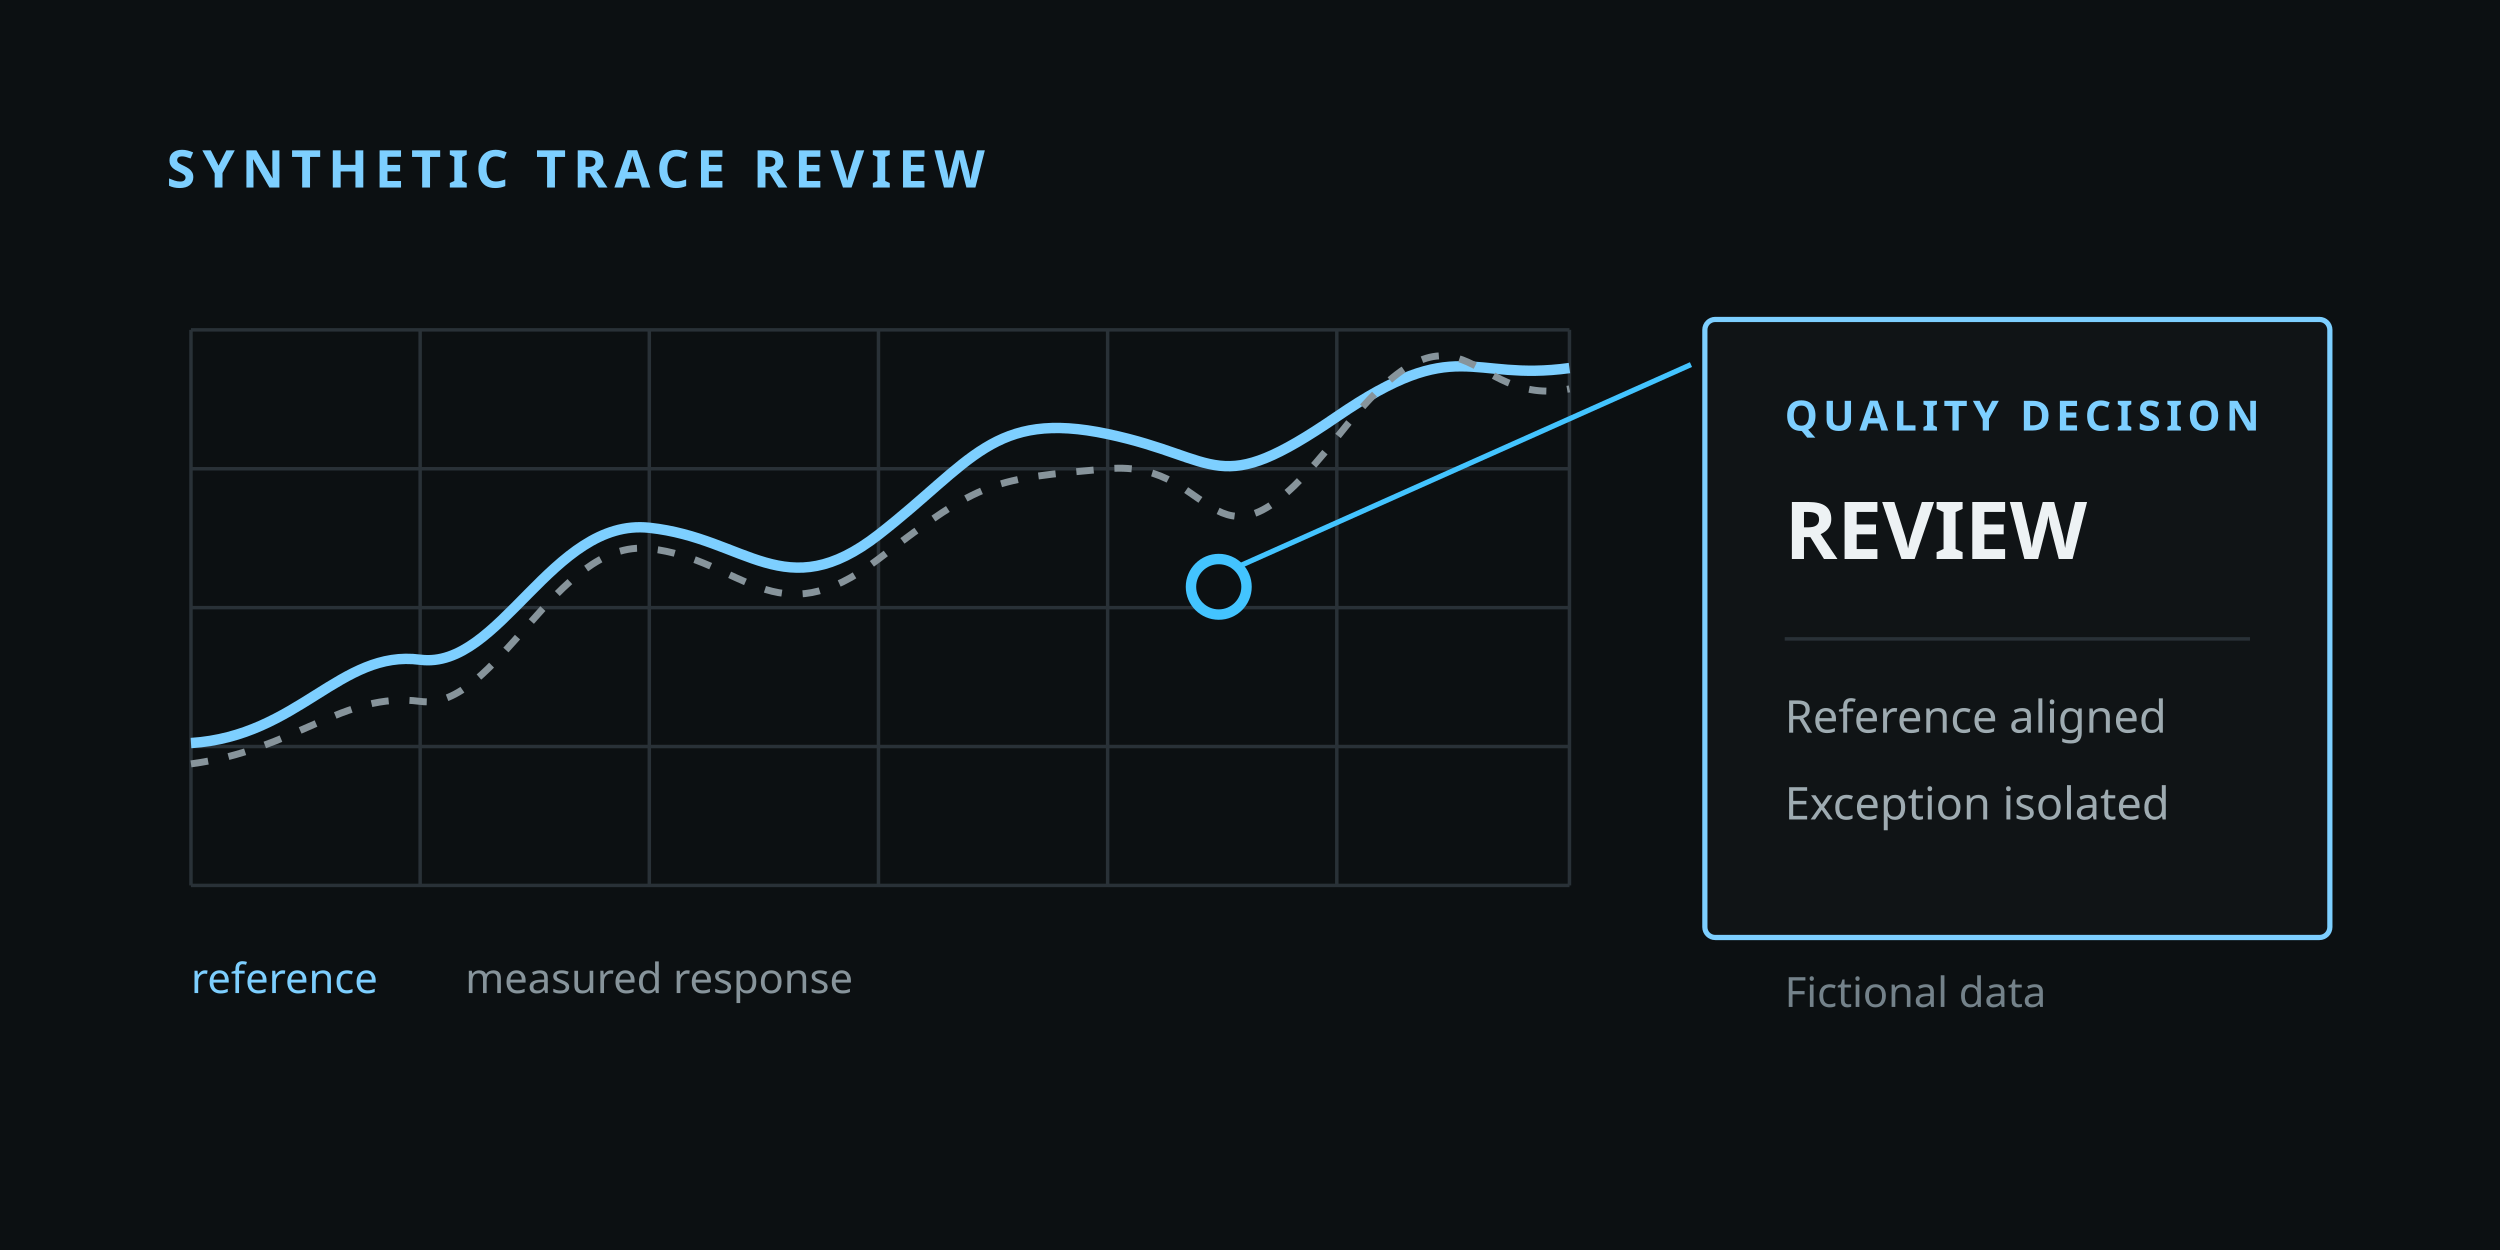
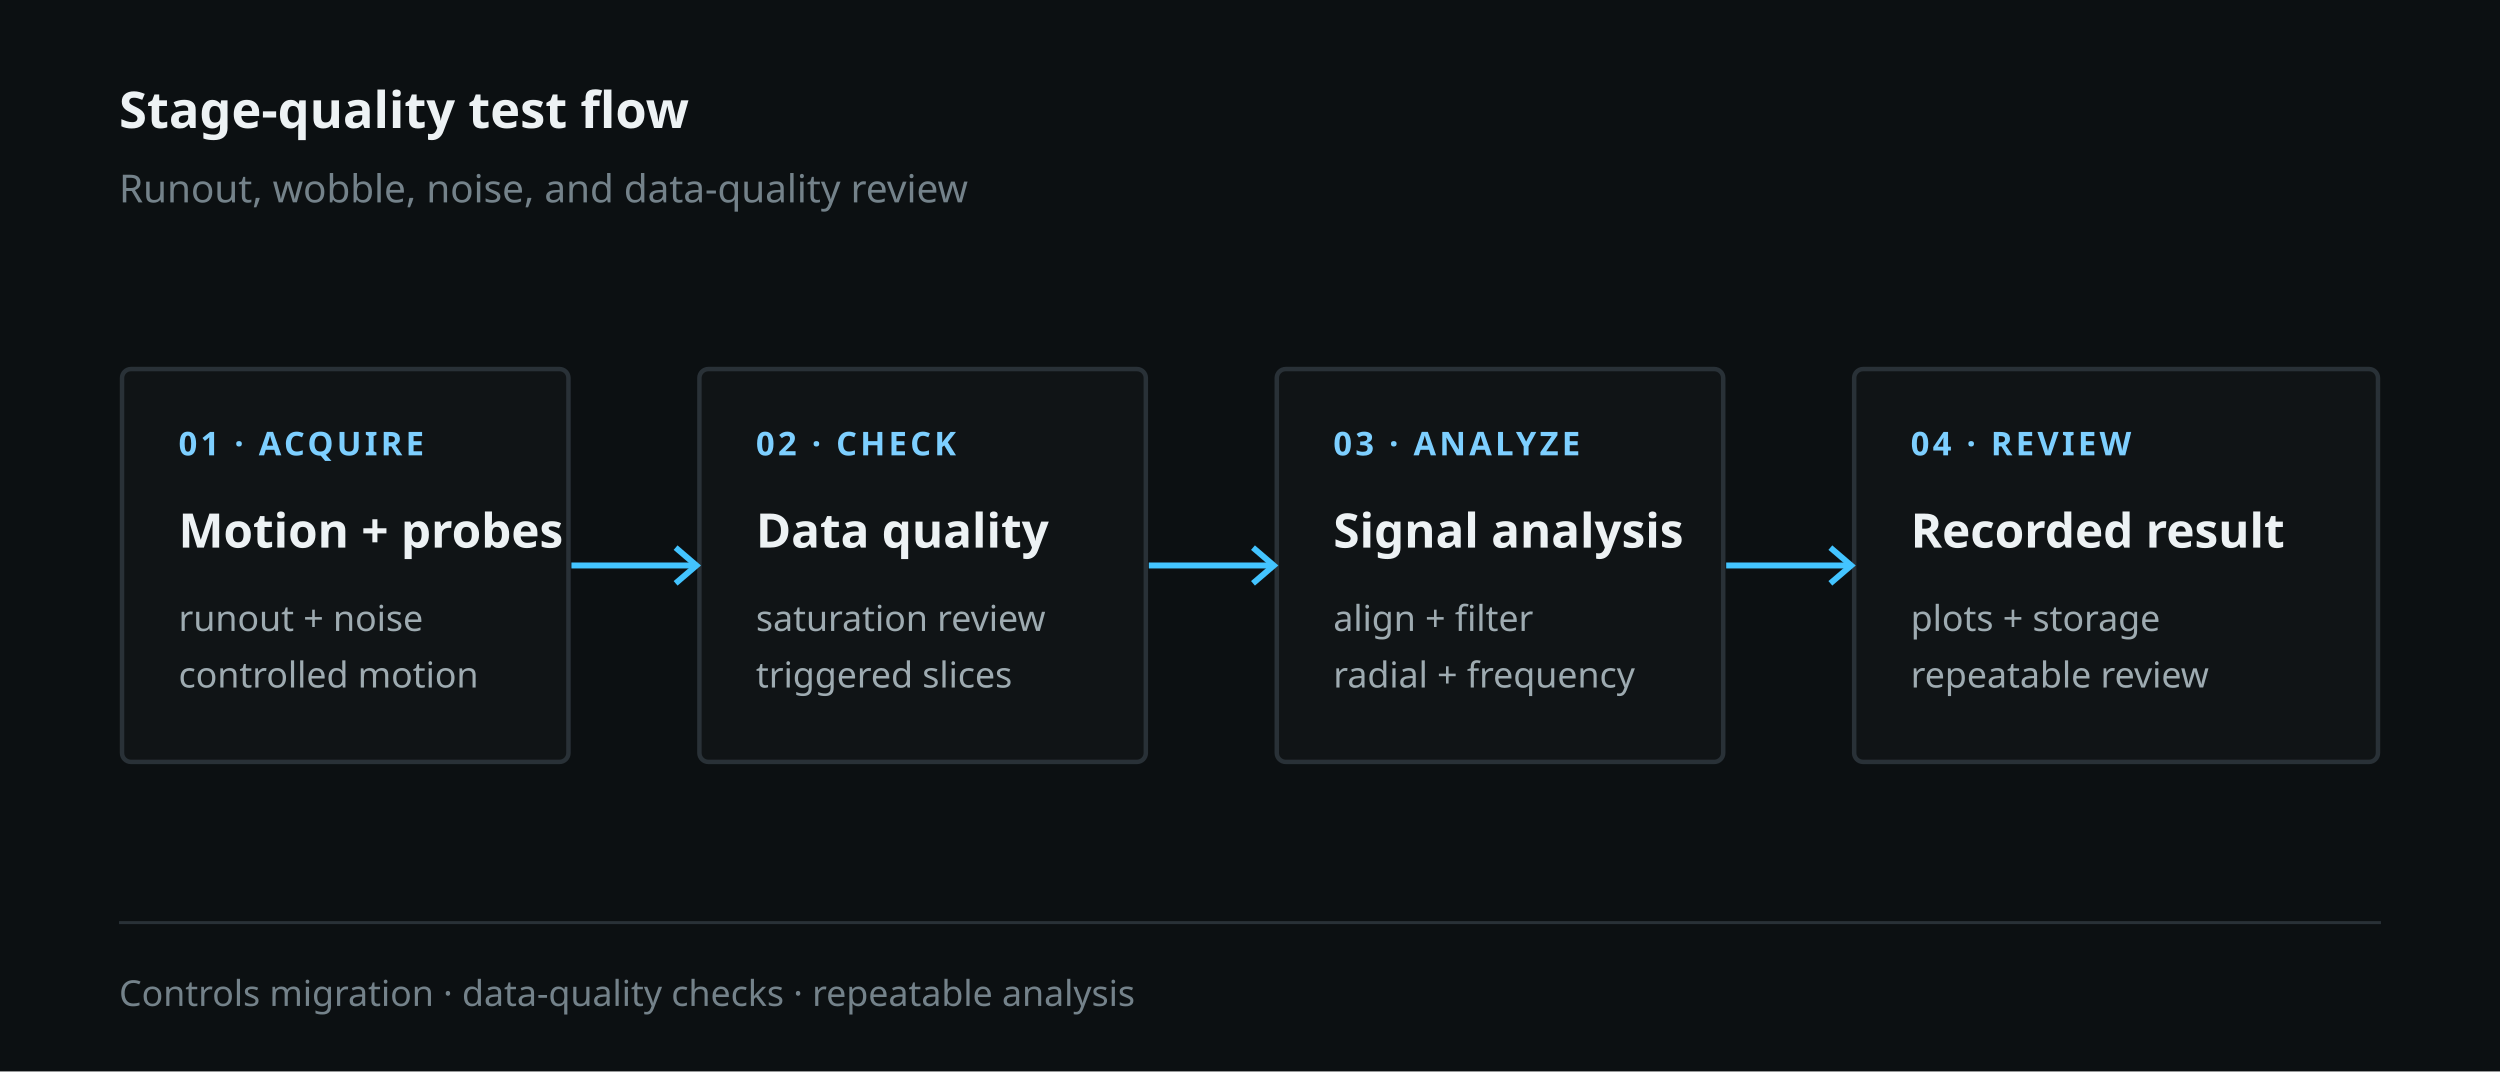
- <svg xmlns="http://www.w3.org/2000/svg" viewBox="0 0 720 360" role="img" aria-labelledby="title desc">
-   <rect width="720" height="360" fill="#0c1012" />
-   <text x="48" y="54" fill="#7dcfff" font-family="Segoe UI, sans-serif" font-size="15" font-weight="700" letter-spacing="2">SYNTHETIC TRACE REVIEW</text>
-   <g fill="none" stroke="#293137" stroke-width="1">
-     <path d="M55 95H452M55 135H452M55 175H452M55 215H452M55 255H452" />
-     <path d="M55 95V255M121 95V255M187 95V255M253 95V255M319 95V255M385 95V255M452 95V255" />
+ <svg xmlns="http://www.w3.org/2000/svg" viewBox="0 0 840 360" role="img" aria-labelledby="title desc">
+   <rect width="840" height="360" fill="#0c1012" />
+   <g font-family="Segoe UI, sans-serif">
+     <text x="40" y="43" fill="#edf2f4" font-size="17" font-weight="700">Stage-quality test flow</text>
+     <text x="40" y="68" fill="#74828a" font-size="13">Runout, wobble, noise, and data-quality review</text>
  </g>
-   <path d="M55 214 C86 212 98 187 121 190 S159 149 187 152 S226 175 253 154 S286 118 319 125 S350 144 385 120 S423 110 452 106" fill="none" stroke="#7dcfff" stroke-width="3" />
-   <path d="M55 220 C85 216 99 199 121 202 S160 155 187 158 S223 184 253 161 S286 138 319 135 S348 173 385 126 S422 118 452 112" fill="none" stroke="#87949b" stroke-width="2" stroke-dasharray="5 6" />
-   <circle cx="351" cy="169" r="8" fill="#0c1012" stroke="#43c4ff" stroke-width="3" />
-   <path d="M357 163L487 105" stroke="#43c4ff" stroke-width="1.5" />
-   <g fill="#101416" stroke="#7dcfff" stroke-width="1.5">
-     <rect x="491" y="92" width="180" height="178" rx="3" />
+   <g fill="#101416" stroke="#293137" stroke-width="1.5">
+     <rect x="41" y="124" width="150" height="132" rx="3" />
+     <rect x="235" y="124" width="150" height="132" rx="3" />
+     <rect x="429" y="124" width="150" height="132" rx="3" />
+     <rect x="623" y="124" width="176" height="132" rx="3" />
  </g>
  <g font-family="Segoe UI, sans-serif">
-     <text x="514" y="124" fill="#7dcfff" font-size="12" font-weight="700" letter-spacing="1.5">QUALITY DECISION</text>
-     <text x="514" y="161" fill="#edf2f4" font-size="23" font-weight="700">REVIEW</text>
-     <path d="M514 184H648" stroke="#293137" />
-     <text x="514" y="211" fill="#9eabb1" font-size="13">Reference aligned</text>
-     <text x="514" y="236" fill="#9eabb1" font-size="13">Exception isolated</text>
-     <text x="514" y="290" fill="#74828a" font-size="12">Fictional data</text>
+     <g fill="#7dcfff" font-size="11" font-weight="700" letter-spacing="1.1">
+       <text x="60" y="153">01 · ACQUIRE</text>
+       <text x="254" y="153">02 · CHECK</text>
+       <text x="448" y="153">03 · ANALYZE</text>
+       <text x="642" y="153">04 · REVIEW</text>
+     </g>
+     <g fill="#edf2f4" font-size="16" font-weight="700">
+       <text x="60" y="184">Motion + probes</text>
+       <text x="254" y="184">Data quality</text>
+       <text x="448" y="184">Signal analysis</text>
+       <text x="642" y="184">Recorded result</text>
+     </g>
+     <g fill="#9eabb1" font-size="12">
+       <text x="60" y="212">runout + noise</text>
+       <text x="60" y="231">controlled motion</text>
+       <text x="254" y="212">saturation review</text>
+       <text x="254" y="231">triggered slices</text>
+       <text x="448" y="212">align + filter</text>
+       <text x="448" y="231">radial + frequency</text>
+       <text x="642" y="212">plots + storage</text>
+       <text x="642" y="231">repeatable review</text>
+     </g>
  </g>
-   <g font-family="Segoe UI, sans-serif" font-size="12">
-     <text x="55" y="286" fill="#7dcfff">reference</text>
-     <text x="134" y="286" fill="#87949b">measured response</text>
+   <g fill="none" stroke="#43c4ff" stroke-width="2">
+     <path d="M192 190H233M386 190H427M580 190H621" />
+     <path d="M227 184L234 190L227 196M421 184L428 190L421 196M615 184L622 190L615 196" />
  </g>
+   <path d="M40 310H800" stroke="#293137" />
+   <text x="40" y="338" fill="#74828a" font-family="Segoe UI, sans-serif" font-size="12">Controls migration · data-quality checks · repeatable analysis</text>
</svg>
